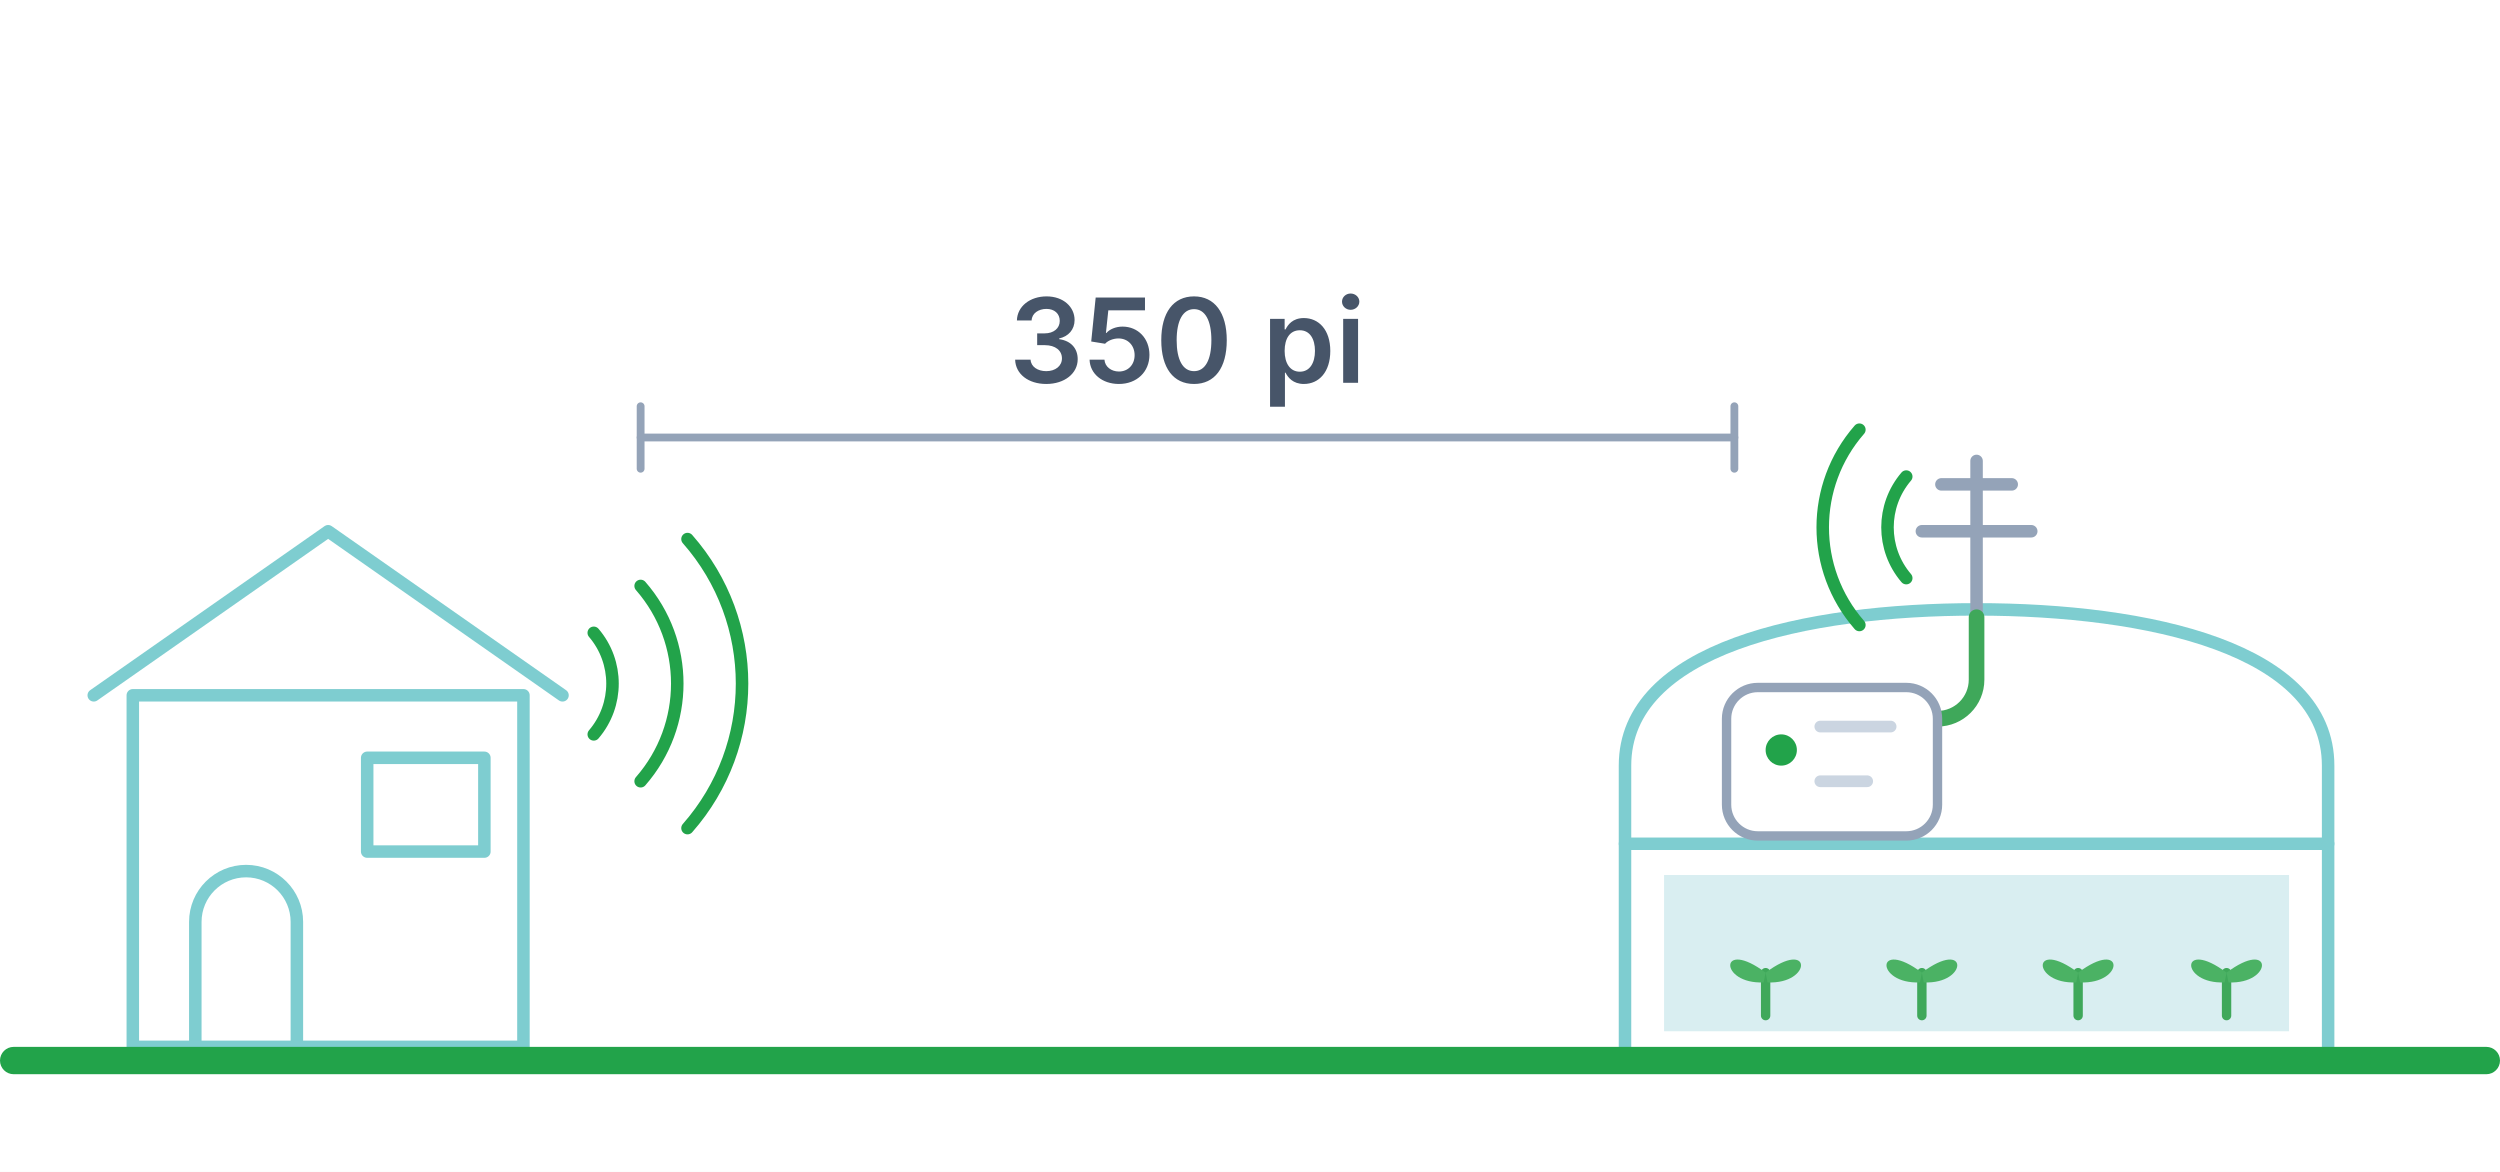
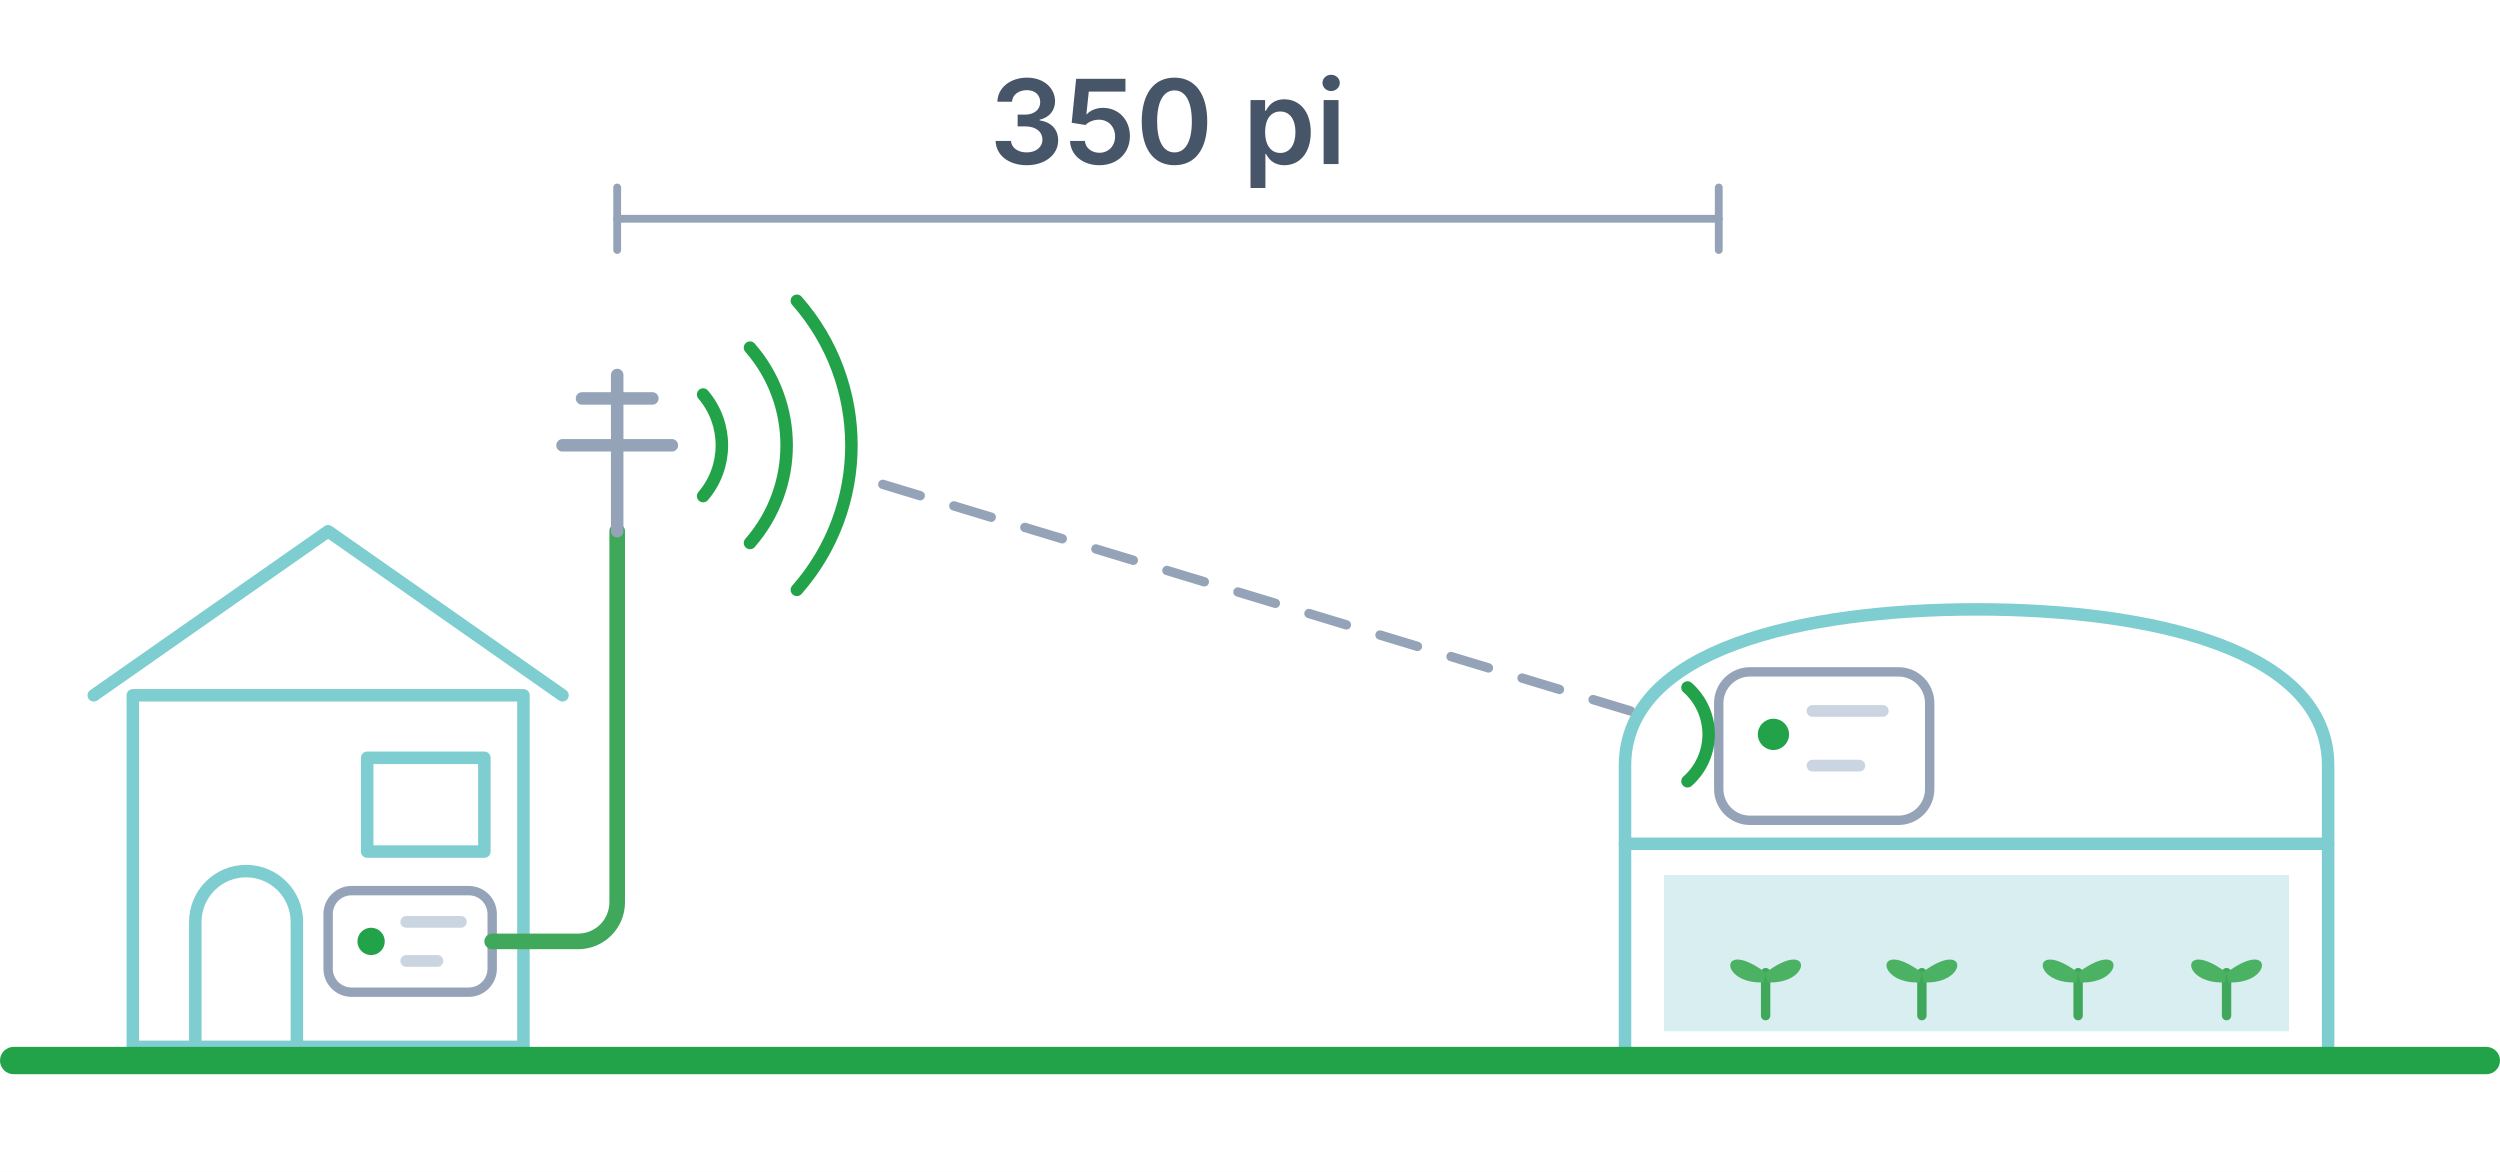
<svg xmlns="http://www.w3.org/2000/svg" viewBox="0 0 640 300" width="640" height="300" role="img">
  <defs>
    <g id="seedling">
      <path d="M0 0V-11" fill="none" stroke="#3fa85a" stroke-width="2.4" stroke-linecap="round" />
      <path d="M0 -11C-12 -20-12 -8-0.5 -8.5Z" fill="#4bb264" />
      <path d="M0 -11C12 -20 12 -8 0.5 -8.5Z" fill="#4bb264" />
    </g>
  </defs>
  <rect width="640" height="300" fill="#fff" />
  <g fill="none" stroke="#7ecdd0" stroke-width="3.2" stroke-linejoin="round" stroke-linecap="round">
    <path d="M24 178 84 136 144 178" />
    <path d="M34 178h100v90H34z" />
    <path d="M50 268v-32a13 13 0 0 1 26 0v32" />
    <path d="M94 194h30v24H94z" />
  </g>
+   <g>
+     <rect x="84" y="228" width="42" height="26" rx="6" fill="#fff" stroke="#94a3b8" stroke-width="2.4" />
+     <circle cx="95" cy="241" r="3.5" fill="#22a34a" />
+     <path d="M104 236h14M104 246h8" fill="none" stroke="#cbd5e1" stroke-width="3" stroke-linecap="round" />
+   </g>
+   <path d="M126 241h22a10 10 0 0 0 10-10V136" fill="none" stroke="#3fa85a" stroke-width="4" stroke-linecap="round" stroke-linejoin="round" />
+   <g fill="none" stroke="#94a3b8" stroke-width="3.2" stroke-linecap="round" stroke-linejoin="round">
+     <path d="M158 136V96" />
+     <path d="M144 114h28M149 102h18" />
+   </g>
  <g fill="none" stroke="#22a34a" stroke-width="3.2" stroke-linecap="round">
-     <path d="M152 162a20 20 0 0 1 0 26" />
-     <path d="M164 150a38 38 0 0 1 0 50" />
-     <path d="M176 138a56 56 0 0 1 0 74" />
+     <path d="M180 101a20 20 0 0 1 0 26" />
+     <path d="M192 89a38 38 0 0 1 0 50" />
+     <path d="M204 77a56 56 0 0 1 0 74" />
  </g>
+   <path d="M226 124 424 184" fill="none" stroke="#94a3b8" stroke-width="2.4" stroke-linecap="round" stroke-dasharray="10 9" />
  <g fill="none" stroke="#94a3b8" stroke-width="2" stroke-linecap="round">
-     <path d="M164 112h280" />
-     <path d="M164 104v16M444 104v16" />
+     <path d="M158 56h282" />
+     <path d="M158 48v16M440 48v16" />
  </g>
-   <text x="304" y="98" text-anchor="middle" font-family="system-ui, -apple-system, sans-serif" font-size="30" font-weight="600" fill="#475569">350 pi</text>
+   <text x="299" y="42" text-anchor="middle" font-family="system-ui, -apple-system, sans-serif" font-size="30" font-weight="600" fill="#475569">350 pi</text>
  <g transform="translate(200 0)">
    <rect x="226" y="224" width="160" height="40" fill="#d9eef1" />
    <g fill="none" stroke="#7ecdd0" stroke-width="3.2" stroke-linejoin="round" stroke-linecap="round">
      <path d="M216 268v-72c0-30 46-40 90-40s90 10 90 40v72" />
      <path d="M216 216h180" />
    </g>
    <use href="#seedling" x="252" y="260" />
    <use href="#seedling" x="292" y="260" />
    <use href="#seedling" x="332" y="260" />
    <use href="#seedling" x="370" y="260" />
  </g>
-   <g fill="none" stroke="#94a3b8" stroke-width="3.2" stroke-linecap="round" stroke-linejoin="round">
-     <path d="M506 158V118" />
-     <path d="M492 136h28M497 124h18" />
-   </g>
-   <g fill="none" stroke="#22a34a" stroke-width="3.2" stroke-linecap="round">
-     <path d="M488 122a20 20 0 0 0 0 26" />
-     <path d="M476 110a38 38 0 0 0 0 50" />
-   </g>
-   <path d="M506 158v16a10 10 0 0 1-10 10h-10" fill="none" stroke="#3fa85a" stroke-width="4" stroke-linecap="round" stroke-linejoin="round" />
  <g>
-     <rect x="442" y="176" width="54" height="38" rx="8" fill="#fff" stroke="#94a3b8" stroke-width="2.4" />
-     <circle cx="456" cy="192" r="4" fill="#22a34a" />
-     <path d="M466 186h18M466 200h12" fill="none" stroke="#cbd5e1" stroke-width="3" stroke-linecap="round" />
+     <rect x="440" y="172" width="54" height="38" rx="8" fill="#fff" stroke="#94a3b8" stroke-width="2.4" />
+     <circle cx="454" cy="188" r="4" fill="#22a34a" />
+     <path d="M464 182h18M464 196h12" fill="none" stroke="#cbd5e1" stroke-width="3" stroke-linecap="round" />
+     <path d="M432 200a16 16 0 0 0 0-24" fill="none" stroke="#22a34a" stroke-width="3.2" stroke-linecap="round" />
  </g>
  <rect x="0" y="268" width="640" height="7" rx="3.5" fill="#22a34a" />
</svg>
